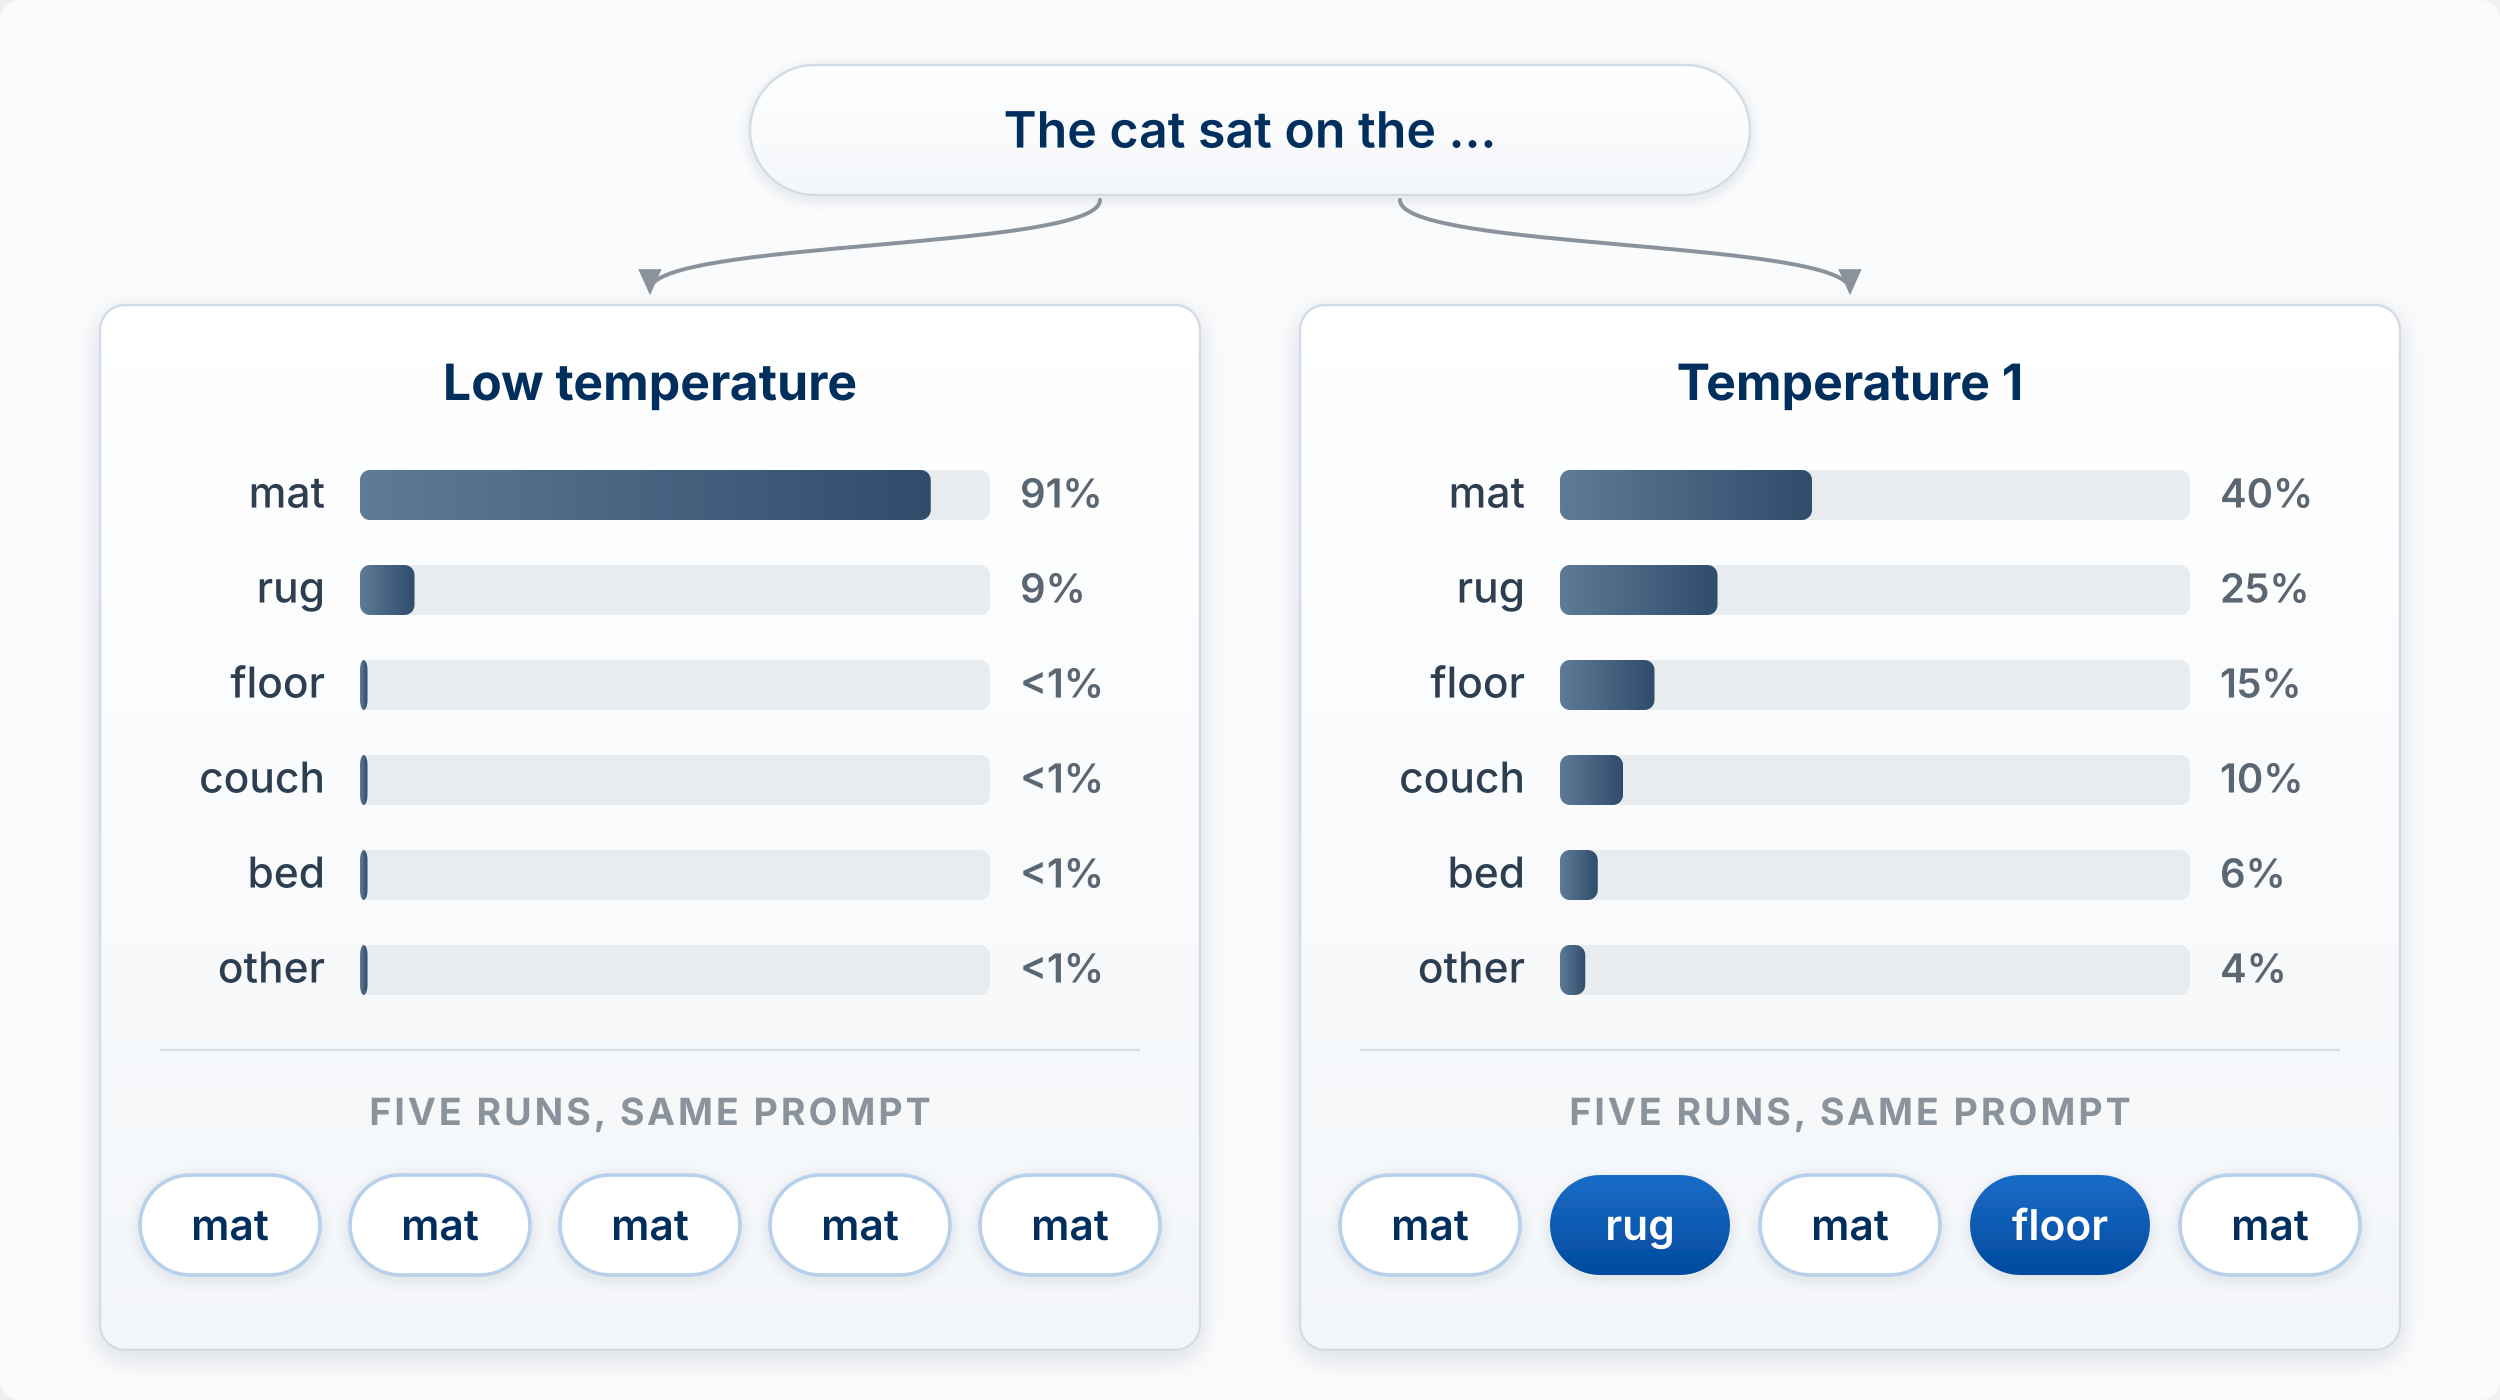
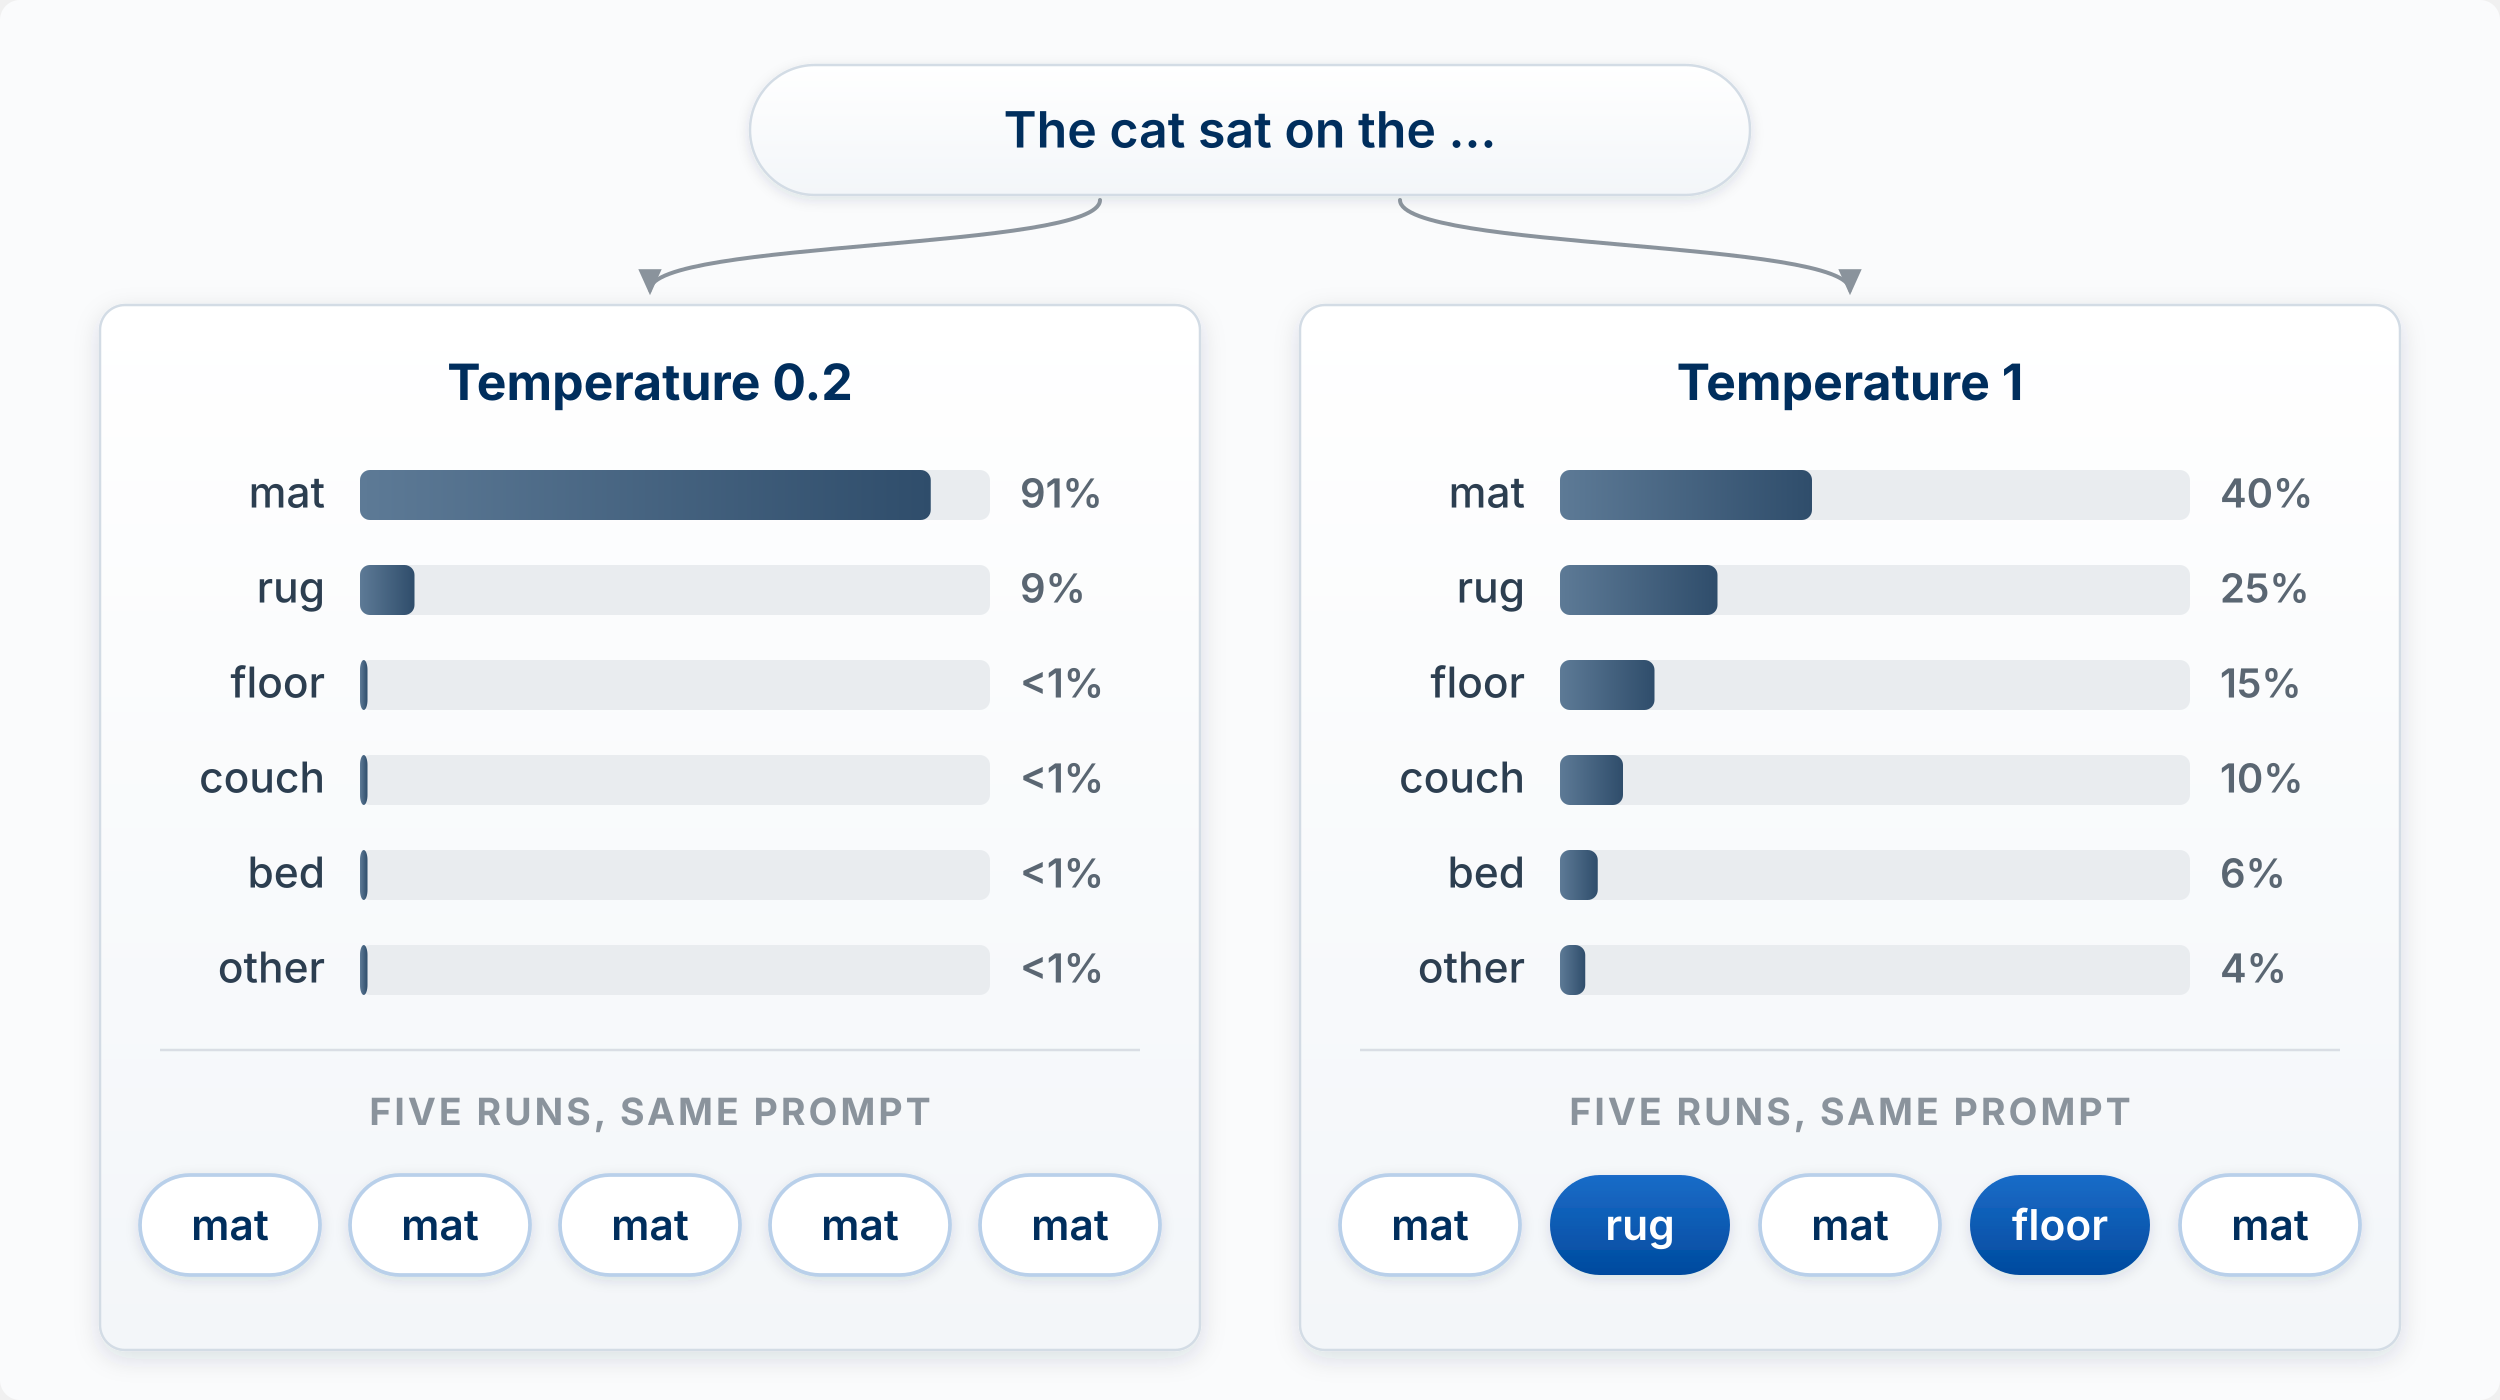
<svg xmlns="http://www.w3.org/2000/svg" viewBox="0 0 1000 560" role="img" font-family="Inter, 'Helvetica Neue', Helvetica, Arial, sans-serif">
  <defs>
    <linearGradient id="card" x1="0" y1="0" x2="0" y2="1">
      <stop offset="0%" stop-color="#FFFFFF" />
      <stop offset="100%" stop-color="#F3F6F9" />
    </linearGradient>
    <linearGradient id="tint" x1="0" y1="0" x2="0" y2="1">
      <stop offset="0%" stop-color="#EEF3F9" />
      <stop offset="100%" stop-color="#DCE7F3" />
    </linearGradient>
    <linearGradient id="zone" x1="0" y1="0" x2="0" y2="1">
      <stop offset="0%" stop-color="#F1F5FA" />
      <stop offset="100%" stop-color="#E6EEF7" />
    </linearGradient>
    <linearGradient id="navyg" x1="0" y1="0" x2="0" y2="1">
      <stop offset="0%" stop-color="#0E3F6A" />
      <stop offset="100%" stop-color="#001F40" />
    </linearGradient>
    <linearGradient id="royalg" x1="0" y1="0" x2="0" y2="1">
      <stop offset="0%" stop-color="#1A6CC8" />
      <stop offset="100%" stop-color="#004A9E" />
    </linearGradient>
    <linearGradient id="royalh" x1="0" y1="0" x2="1" y2="0">
      <stop offset="0%" stop-color="#1A6CC8" />
      <stop offset="100%" stop-color="#004A9E" />
    </linearGradient>
    <linearGradient id="navyh" x1="0" y1="0" x2="1" y2="0">
      <stop offset="0%" stop-color="#5D7A96" />
      <stop offset="100%" stop-color="#2F4D6B" />
    </linearGradient>
    <linearGradient id="greeng" x1="0" y1="0" x2="0" y2="1">
      <stop offset="0%" stop-color="#3A8F5D" />
      <stop offset="100%" stop-color="#256A41" />
    </linearGradient>
    <linearGradient id="redg" x1="0" y1="0" x2="0" y2="1">
      <stop offset="0%" stop-color="#C04848" />
      <stop offset="100%" stop-color="#9C3131" />
    </linearGradient>
    <filter id="sh" x="-15%" y="-15%" width="130%" height="140%">
      <feDropShadow dx="0" dy="3" stdDeviation="5" flood-color="#0a2e4d" flood-opacity="0.13" />
    </filter>
    <filter id="shs" x="-15%" y="-15%" width="130%" height="140%">
      <feDropShadow dx="0" dy="1.5" stdDeviation="2.5" flood-color="#0a2e4d" flood-opacity="0.12" />
    </filter>
    <marker id="ah" viewBox="0 0 10 10" refX="8" refY="5" markerWidth="6.5" markerHeight="6.5" orient="auto-start-reverse">
      <path d="M0,0.5 L10,5 L0,9.5 z" fill="#8A939C" />
    </marker>
    <marker id="ahr" viewBox="0 0 10 10" refX="8" refY="5" markerWidth="6" markerHeight="6" orient="auto-start-reverse">
      <path d="M0,0.5 L10,5 L0,9.5 z" fill="#0057B8" />
    </marker>
    <marker id="ahn" viewBox="0 0 10 10" refX="8" refY="5" markerWidth="6.5" markerHeight="6.5" orient="auto-start-reverse">
      <path d="M0,0.5 L10,5 L0,9.5 z" fill="#002E5D" />
    </marker>
  </defs>
  <rect x="0" y="0" width="1000" height="560" rx="8" fill="#FAFBFC" />
  <rect x="300" y="26" width="400" height="52" rx="26" fill="url(#card)" stroke="#D3DCE5" stroke-width="1" filter="url(#shs)" />
-   <text x="500" y="59" font-size="20" font-weight="600" fill="#002E5D" text-anchor="middle">The cat sat on the  ...</text>
+   <text x="500" y="59" font-size="20" font-weight="600" fill="#002E5D" text-anchor="middle">The cat sat on the ...</text>
  <path d="M 440 80 C 440 100, 260 96, 260 116" fill="none" stroke="#8A939C" stroke-width="1.6" stroke-linecap="round" stroke-linejoin="round" marker-end="url(#ah)" />
  <path d="M 560 80 C 560 100, 740 96, 740 116" fill="none" stroke="#8A939C" stroke-width="1.6" stroke-linecap="round" stroke-linejoin="round" marker-end="url(#ah)" />
  <rect x="40" y="122" width="440" height="418" rx="10" fill="url(#card)" stroke="#D3DCE5" stroke-width="1" filter="url(#sh)" />
-   <text x="260" y="160" font-size="20" font-weight="700" fill="#002E5D" text-anchor="middle">Low temperature</text>
+   <text x="260" y="160" font-size="20" font-weight="700" fill="#002E5D" text-anchor="middle">Temperature 0.2</text>
  <text x="130" y="203" font-size="17" font-weight="500" fill="#2C3E50" text-anchor="end">mat</text>
  <rect x="144" y="188" width="252" height="20" rx="4" fill="#E9ECEF" />
  <rect x="144" y="188" width="228.3" height="20" rx="4" fill="url(#navyh)" />
  <text x="408" y="203" font-size="16" font-weight="600" fill="#5A6672" text-anchor="start">91%</text>
  <text x="130" y="241" font-size="17" font-weight="500" fill="#2C3E50" text-anchor="end">rug</text>
  <rect x="144" y="226" width="252" height="20" rx="4" fill="#E9ECEF" />
  <rect x="144" y="226" width="21.8" height="20" rx="4" fill="url(#navyh)" />
  <text x="408" y="241" font-size="16" font-weight="600" fill="#5A6672" text-anchor="start">9%</text>
  <text x="130" y="279" font-size="17" font-weight="500" fill="#2C3E50" text-anchor="end">floor</text>
  <rect x="144" y="264" width="252" height="20" rx="4" fill="#E9ECEF" />
  <rect x="144" y="264" width="3.0" height="20" rx="4" fill="url(#navyh)" />
  <text x="408" y="279" font-size="16" font-weight="600" fill="#5A6672" text-anchor="start">&lt;1%</text>
  <text x="130" y="317" font-size="17" font-weight="500" fill="#2C3E50" text-anchor="end">couch</text>
  <rect x="144" y="302" width="252" height="20" rx="4" fill="#E9ECEF" />
  <rect x="144" y="302" width="3.0" height="20" rx="4" fill="url(#navyh)" />
  <text x="408" y="317" font-size="16" font-weight="600" fill="#5A6672" text-anchor="start">&lt;1%</text>
  <text x="130" y="355" font-size="17" font-weight="500" fill="#2C3E50" text-anchor="end">bed</text>
  <rect x="144" y="340" width="252" height="20" rx="4" fill="#E9ECEF" />
  <rect x="144" y="340" width="3.0" height="20" rx="4" fill="url(#navyh)" />
  <text x="408" y="355" font-size="16" font-weight="600" fill="#5A6672" text-anchor="start">&lt;1%</text>
  <text x="130" y="393" font-size="17" font-weight="500" fill="#2C3E50" text-anchor="end">other</text>
  <rect x="144" y="378" width="252" height="20" rx="4" fill="#E9ECEF" />
  <rect x="144" y="378" width="3.0" height="20" rx="4" fill="url(#navyh)" />
  <text x="408" y="393" font-size="16" font-weight="600" fill="#5A6672" text-anchor="start">&lt;1%</text>
  <line x1="64" y1="420" x2="456" y2="420" stroke="#D9DEE4" stroke-width="1" />
  <text x="260" y="450" font-size="15" font-weight="700" fill="#8A939C" text-anchor="middle" letter-spacing="1.2">FIVE RUNS, SAME PROMPT</text>
  <rect x="56" y="470" width="72" height="40" rx="20" fill="#FFFFFF" stroke="#B9D0EA" stroke-width="1.5" filter="url(#shs)" />
  <text x="92" y="496" font-size="17" font-weight="600" fill="#002E5D" text-anchor="middle">mat</text>
  <rect x="140" y="470" width="72" height="40" rx="20" fill="#FFFFFF" stroke="#B9D0EA" stroke-width="1.5" filter="url(#shs)" />
  <text x="176" y="496" font-size="17" font-weight="600" fill="#002E5D" text-anchor="middle">mat</text>
  <rect x="224" y="470" width="72" height="40" rx="20" fill="#FFFFFF" stroke="#B9D0EA" stroke-width="1.5" filter="url(#shs)" />
  <text x="260" y="496" font-size="17" font-weight="600" fill="#002E5D" text-anchor="middle">mat</text>
  <rect x="308" y="470" width="72" height="40" rx="20" fill="#FFFFFF" stroke="#B9D0EA" stroke-width="1.5" filter="url(#shs)" />
  <text x="344" y="496" font-size="17" font-weight="600" fill="#002E5D" text-anchor="middle">mat</text>
  <rect x="392" y="470" width="72" height="40" rx="20" fill="#FFFFFF" stroke="#B9D0EA" stroke-width="1.5" filter="url(#shs)" />
  <text x="428" y="496" font-size="17" font-weight="600" fill="#002E5D" text-anchor="middle">mat</text>
  <rect x="520" y="122" width="440" height="418" rx="10" fill="url(#card)" stroke="#D3DCE5" stroke-width="1" filter="url(#sh)" />
  <text x="740" y="160" font-size="20" font-weight="700" fill="#002E5D" text-anchor="middle">Temperature 1</text>
  <text x="610" y="203" font-size="17" font-weight="500" fill="#2C3E50" text-anchor="end">mat</text>
  <rect x="624" y="188" width="252" height="20" rx="4" fill="#E9ECEF" />
  <rect x="624" y="188" width="100.8" height="20" rx="4" fill="url(#navyh)" />
  <text x="888" y="203" font-size="16" font-weight="600" fill="#5A6672" text-anchor="start">40%</text>
  <text x="610" y="241" font-size="17" font-weight="500" fill="#2C3E50" text-anchor="end">rug</text>
  <rect x="624" y="226" width="252" height="20" rx="4" fill="#E9ECEF" />
  <rect x="624" y="226" width="63.0" height="20" rx="4" fill="url(#navyh)" />
  <text x="888" y="241" font-size="16" font-weight="600" fill="#5A6672" text-anchor="start">25%</text>
  <text x="610" y="279" font-size="17" font-weight="500" fill="#2C3E50" text-anchor="end">floor</text>
  <rect x="624" y="264" width="252" height="20" rx="4" fill="#E9ECEF" />
  <rect x="624" y="264" width="37.8" height="20" rx="4" fill="url(#navyh)" />
  <text x="888" y="279" font-size="16" font-weight="600" fill="#5A6672" text-anchor="start">15%</text>
  <text x="610" y="317" font-size="17" font-weight="500" fill="#2C3E50" text-anchor="end">couch</text>
  <rect x="624" y="302" width="252" height="20" rx="4" fill="#E9ECEF" />
  <rect x="624" y="302" width="25.2" height="20" rx="4" fill="url(#navyh)" />
  <text x="888" y="317" font-size="16" font-weight="600" fill="#5A6672" text-anchor="start">10%</text>
  <text x="610" y="355" font-size="17" font-weight="500" fill="#2C3E50" text-anchor="end">bed</text>
  <rect x="624" y="340" width="252" height="20" rx="4" fill="#E9ECEF" />
  <rect x="624" y="340" width="15.1" height="20" rx="4" fill="url(#navyh)" />
  <text x="888" y="355" font-size="16" font-weight="600" fill="#5A6672" text-anchor="start">6%</text>
  <text x="610" y="393" font-size="17" font-weight="500" fill="#2C3E50" text-anchor="end">other</text>
  <rect x="624" y="378" width="252" height="20" rx="4" fill="#E9ECEF" />
  <rect x="624" y="378" width="10.1" height="20" rx="4" fill="url(#navyh)" />
  <text x="888" y="393" font-size="16" font-weight="600" fill="#5A6672" text-anchor="start">4%</text>
  <line x1="544" y1="420" x2="936" y2="420" stroke="#D9DEE4" stroke-width="1" />
  <text x="740" y="450" font-size="15" font-weight="700" fill="#8A939C" text-anchor="middle" letter-spacing="1.2">FIVE RUNS, SAME PROMPT</text>
  <rect x="536" y="470" width="72" height="40" rx="20" fill="#FFFFFF" stroke="#B9D0EA" stroke-width="1.5" filter="url(#shs)" />
  <text x="572" y="496" font-size="17" font-weight="600" fill="#002E5D" text-anchor="middle">mat</text>
  <rect x="620" y="470" width="72" height="40" rx="20" fill="url(#royalg)" stroke="none" stroke-width="1.5" filter="url(#shs)" />
  <text x="656" y="496" font-size="17" font-weight="600" fill="#FFFFFF" text-anchor="middle">rug</text>
  <rect x="704" y="470" width="72" height="40" rx="20" fill="#FFFFFF" stroke="#B9D0EA" stroke-width="1.5" filter="url(#shs)" />
  <text x="740" y="496" font-size="17" font-weight="600" fill="#002E5D" text-anchor="middle">mat</text>
  <rect x="788" y="470" width="72" height="40" rx="20" fill="url(#royalg)" stroke="none" stroke-width="1.5" filter="url(#shs)" />
  <text x="824" y="496" font-size="17" font-weight="600" fill="#FFFFFF" text-anchor="middle">floor</text>
  <rect x="872" y="470" width="72" height="40" rx="20" fill="#FFFFFF" stroke="#B9D0EA" stroke-width="1.5" filter="url(#shs)" />
  <text x="908" y="496" font-size="17" font-weight="600" fill="#002E5D" text-anchor="middle">mat</text>
</svg>
